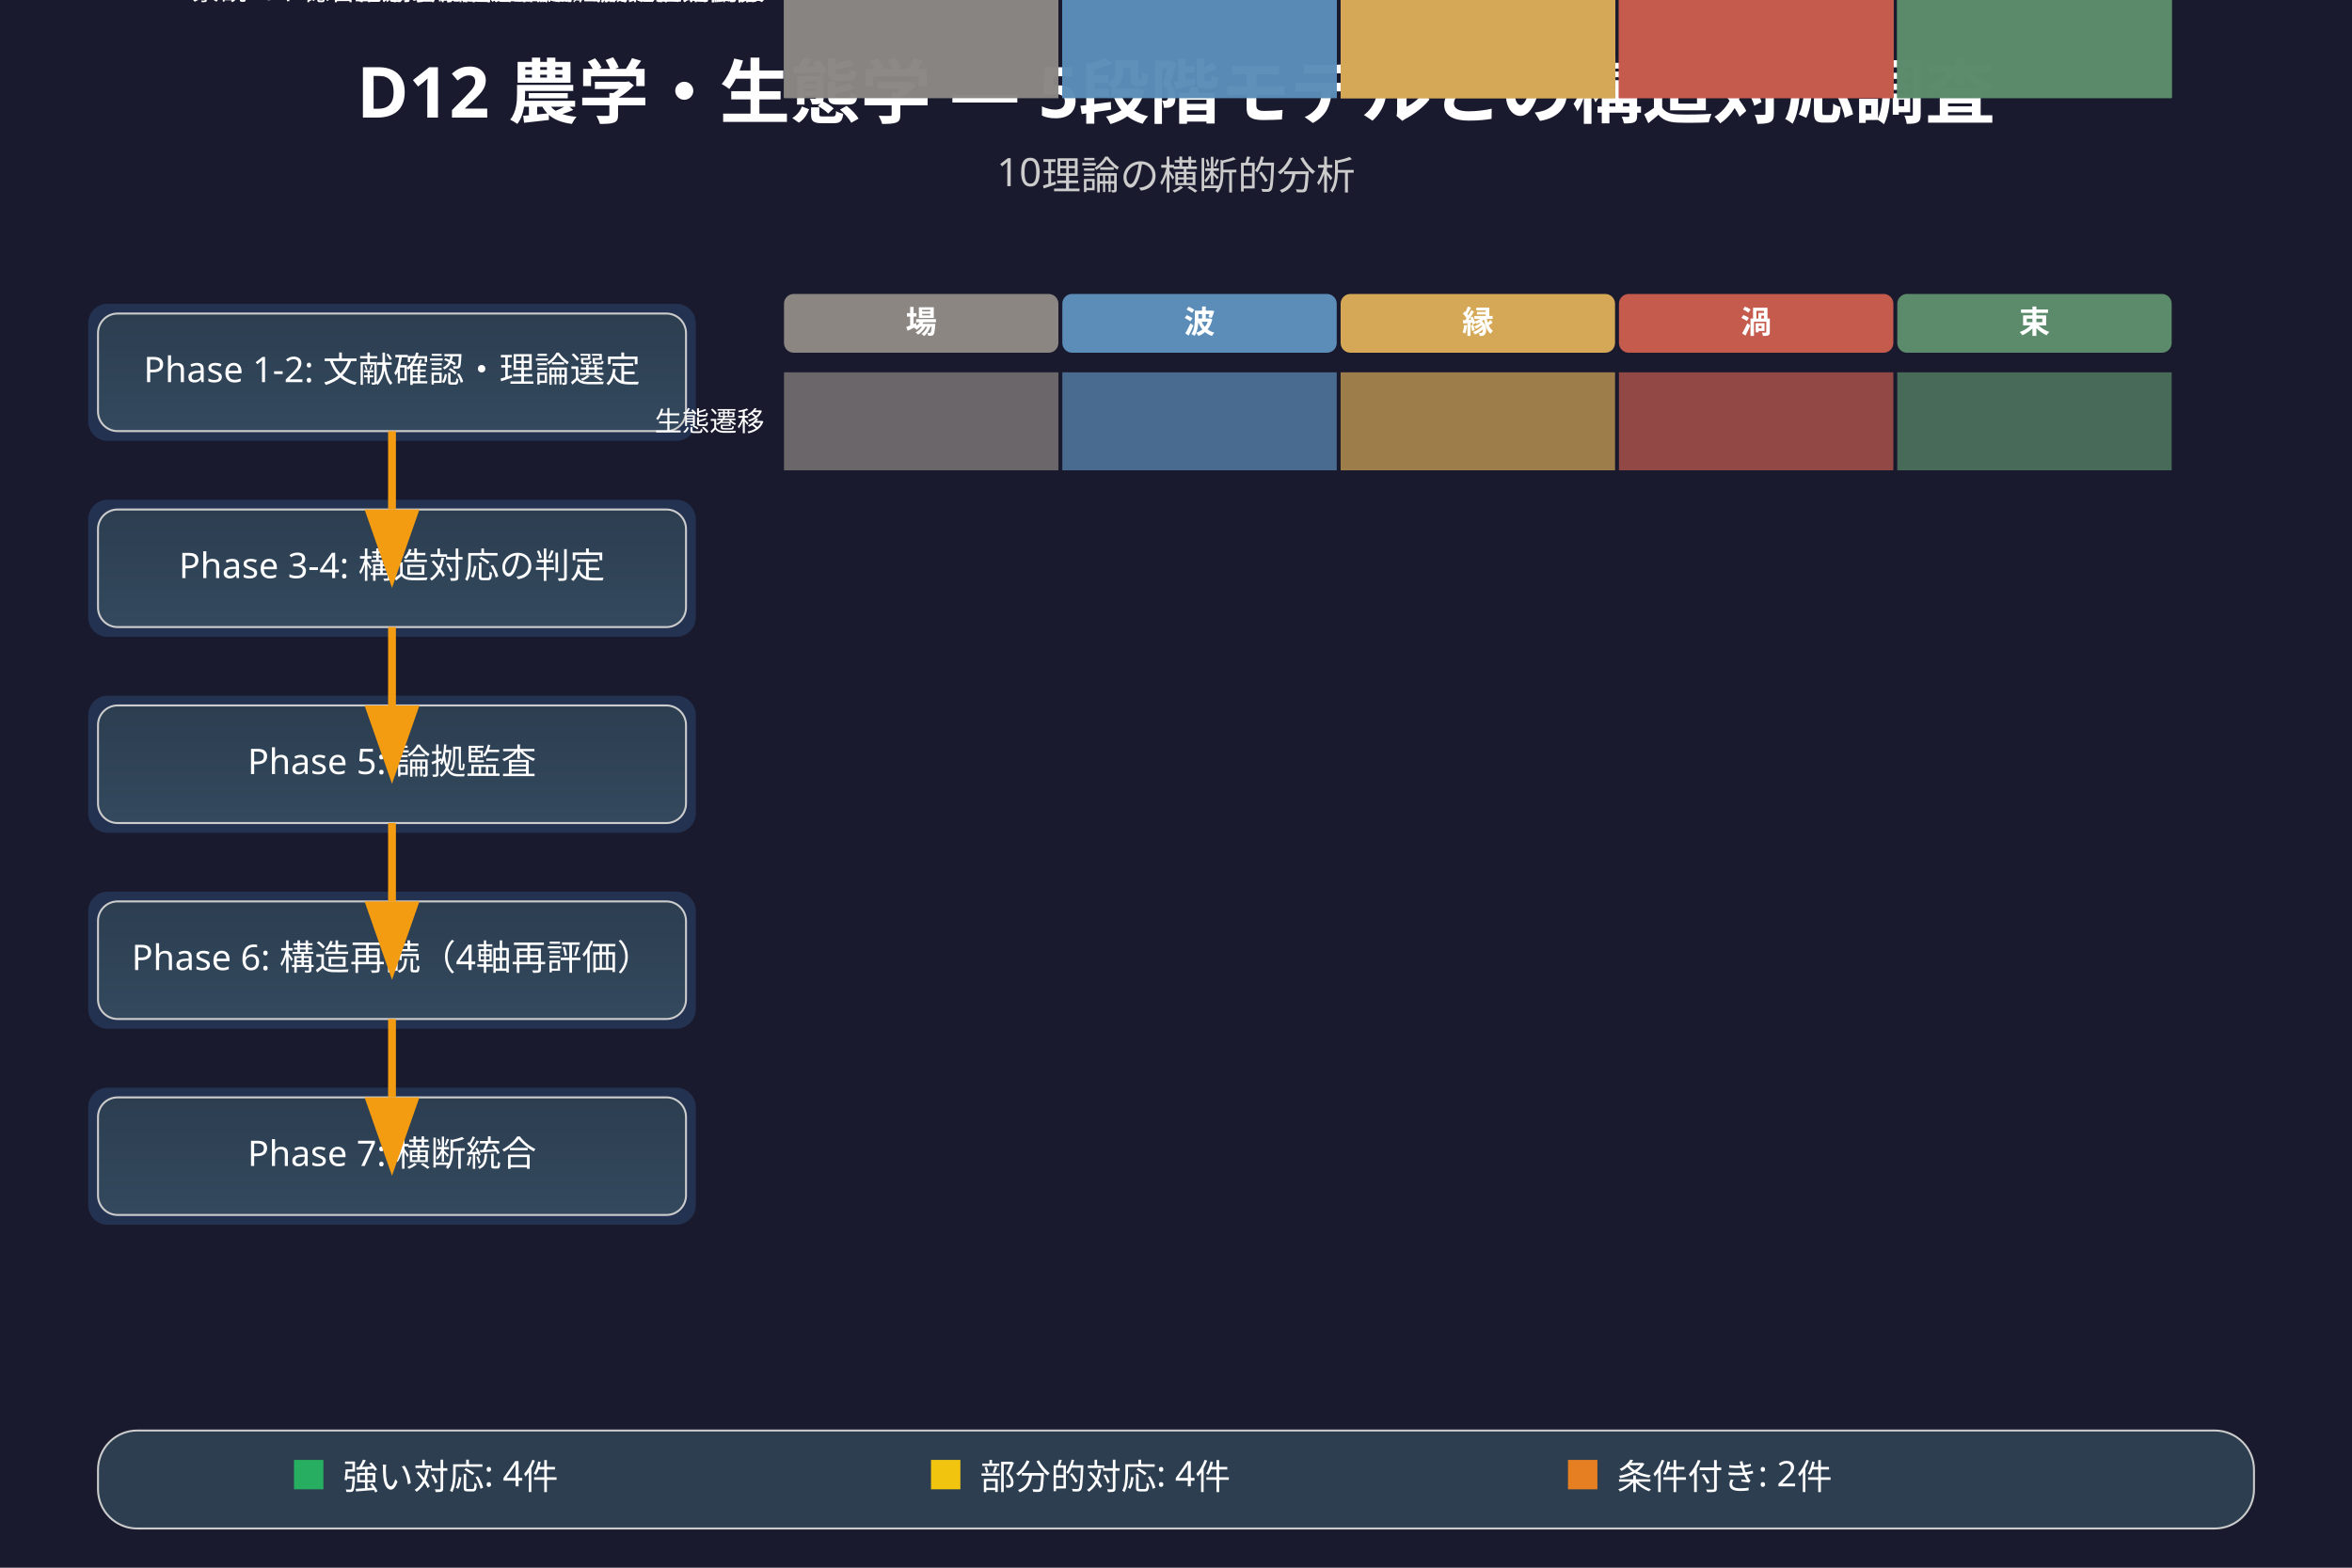
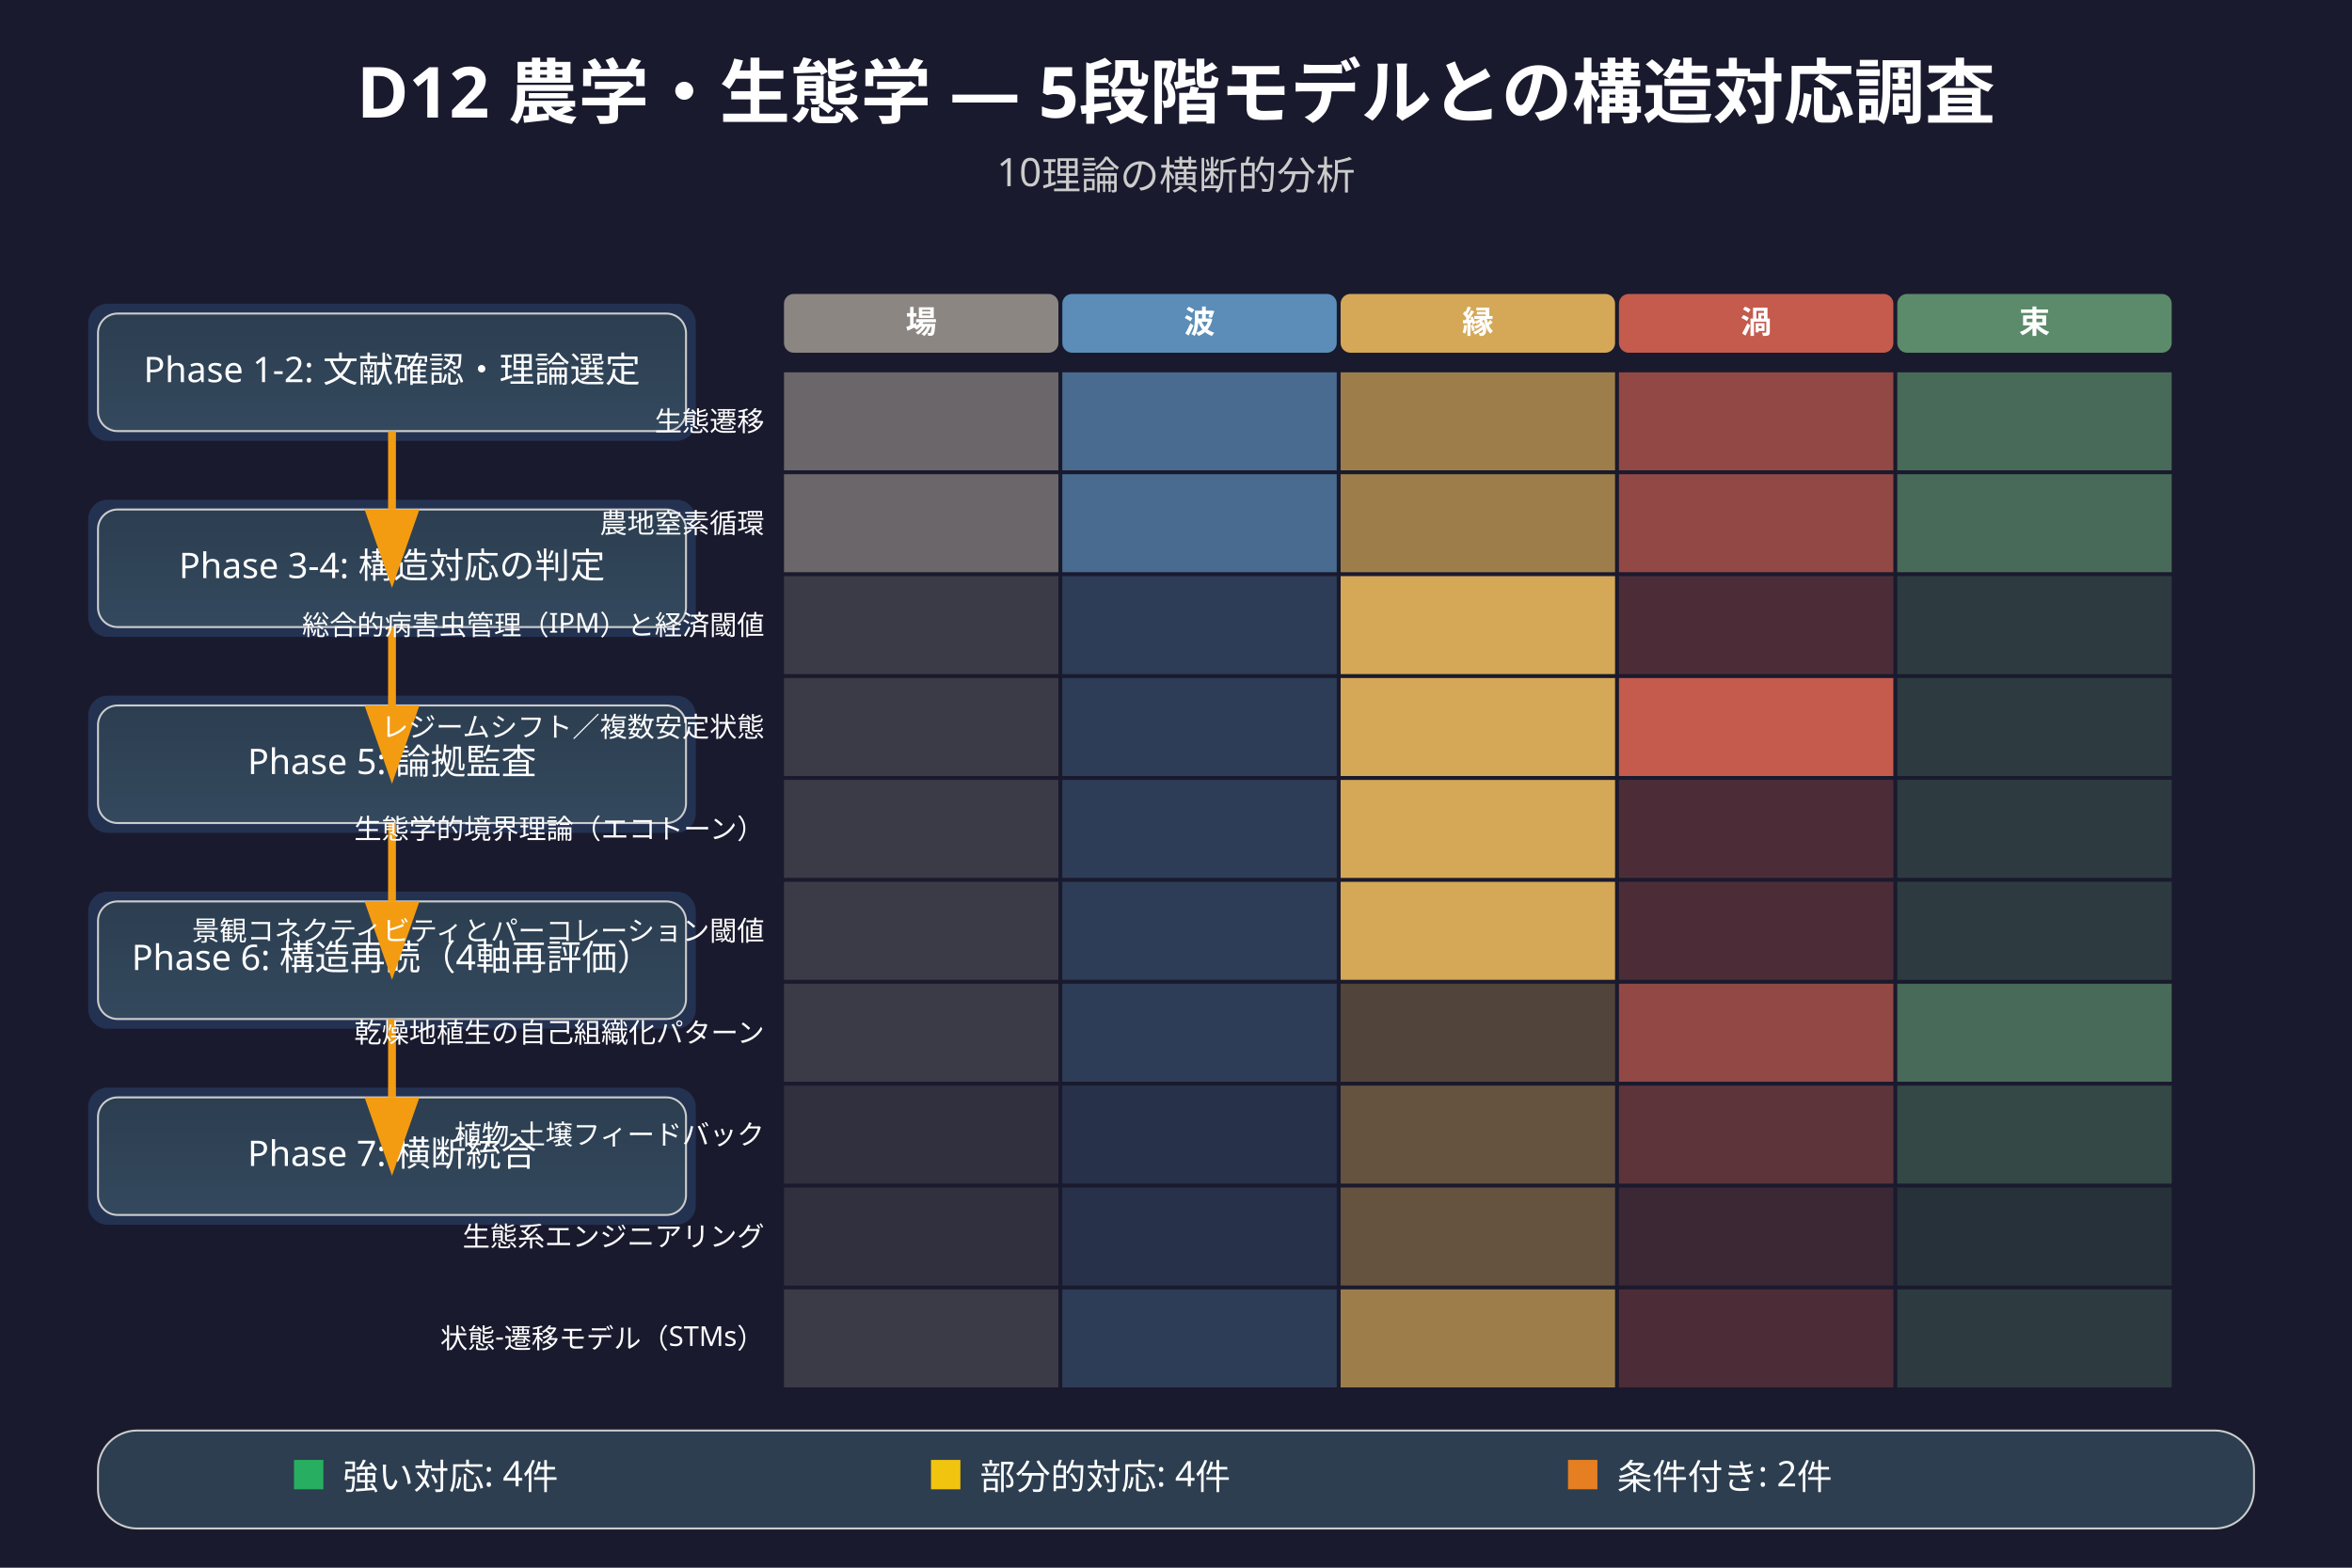
<svg xmlns="http://www.w3.org/2000/svg" viewBox="0 0 1200 800" font-family="sans-serif">
  <rect width="100%" height="100%" fill="#1a1a2e" />
  <defs>
    <linearGradient id="phaseBoxGradient" x1="0%" y1="0%" x2="0%" y2="100%">
      <stop offset="0%" stop-color="#2C3E50" />
      <stop offset="100%" stop-color="#34495E" />
    </linearGradient>
    <marker id="arrowhead" markerWidth="10" markerHeight="7" refX="0" refY="3.5" orient="auto">
      <polygon points="0 0, 10 3.5, 0 7" fill="#F39C12" />
    </marker>
  </defs>
  <text x="600" y="60" text-anchor="middle" font-size="36" fill="white" font-weight="bold">D12 農学・生態学 — 5段階モデルとの構造対応調査</text>
  <text x="600" y="95" text-anchor="middle" font-size="20" fill="#cccccc">10理論の横断的分析</text>
  <g class="methodology-flow">
    <rect x="45" y="155" width="310" height="70" rx="10" fill="#4A90E2" opacity="0.2" />
    <rect x="45" y="255" width="310" height="70" rx="10" fill="#4A90E2" opacity="0.2" />
    <rect x="45" y="355" width="310" height="70" rx="10" fill="#4A90E2" opacity="0.2" />
    <rect x="45" y="455" width="310" height="70" rx="10" fill="#4A90E2" opacity="0.2" />
    <rect x="45" y="555" width="310" height="70" rx="10" fill="#4A90E2" opacity="0.2" />
    <rect x="50" y="160" width="300" height="60" rx="10" fill="url(#phaseBoxGradient)" stroke="#cccccc" stroke-width="1" />
    <text x="200" y="195" text-anchor="middle" font-size="18" fill="white">Phase 1-2: 文献確認・理論選定</text>
    <rect x="50" y="260" width="300" height="60" rx="10" fill="url(#phaseBoxGradient)" stroke="#cccccc" stroke-width="1" />
    <text x="200" y="295" text-anchor="middle" font-size="18" fill="white">Phase 3-4: 構造対応の判定</text>
    <rect x="50" y="360" width="300" height="60" rx="10" fill="url(#phaseBoxGradient)" stroke="#cccccc" stroke-width="1" />
    <text x="200" y="395" text-anchor="middle" font-size="18" fill="white">Phase 5: 論拠監査</text>
    <rect x="50" y="460" width="300" height="60" rx="10" fill="url(#phaseBoxGradient)" stroke="#cccccc" stroke-width="1" />
    <text x="200" y="495" text-anchor="middle" font-size="18" fill="white">Phase 6: 構造再読（4軸再評価）</text>
    <rect x="50" y="560" width="300" height="60" rx="10" fill="url(#phaseBoxGradient)" stroke="#cccccc" stroke-width="1" />
    <text x="200" y="595" text-anchor="middle" font-size="18" fill="white">Phase 7: 横断統合</text>
    <path d="M 200 220 L 200 260" stroke="#F39C12" stroke-width="4" marker-end="url(#arrowhead)" />
    <path d="M 200 320 L 200 360" stroke="#F39C12" stroke-width="4" marker-end="url(#arrowhead)" />
    <path d="M 200 420 L 200 460" stroke="#F39C12" stroke-width="4" marker-end="url(#arrowhead)" />
    <path d="M 200 520 L 200 560" stroke="#F39C12" stroke-width="4" marker-end="url(#arrowhead)" />
  </g>
  <g class="heatmap">
    <rect x="400" y="150" width="140" height="30" rx="5" fill="#8B8682" />
    <text x="470" y="170" text-anchor="middle" font-size="16" fill="white" font-weight="bold">場</text>
    <rect x="542" y="150" width="140" height="30" rx="5" fill="#5B8DB8" />
    <text x="612" y="170" text-anchor="middle" font-size="16" fill="white" font-weight="bold">波</text>
    <rect x="684" y="150" width="140" height="30" rx="5" fill="#D4A857" />
    <text x="754" y="170" text-anchor="middle" font-size="16" fill="white" font-weight="bold">縁</text>
    <rect x="826" y="150" width="140" height="30" rx="5" fill="#C45B4D" />
    <text x="896" y="170" text-anchor="middle" font-size="16" fill="white" font-weight="bold">渦</text>
    <rect x="968" y="150" width="140" height="30" rx="5" fill="#5B8B6A" />
    <text x="1038" y="170" text-anchor="middle" font-size="16" fill="white" font-weight="bold">束</text>
    <g class="theory-rows">
      <text x="390" y="220" text-anchor="end" font-size="14" fill="white">生態遷移</text>
      <rect x="400" y="190" width="140" height="50" fill="#8B8682" opacity="0.7" />
      <rect x="542" y="190" width="140" height="50" fill="#5B8DB8" opacity="0.7" />
      <rect x="684" y="190" width="140" height="50" fill="#D4A857" opacity="0.7" />
      <rect x="826" y="190" width="140" height="50" fill="#C45B4D" opacity="0.7" />
      <rect x="968" y="190" width="140" height="50" fill="#5B8B6A" opacity="0.7" />
-       <text x="390" y="220 + 52" text-anchor="end" font-size="14" fill="white">農地窒素循環</text>
-       <rect x="400" y="190 + 52" width="140" height="50" fill="#8B8682" opacity="0.7" />
-       <rect x="542" y="190 + 52" width="140" height="50" fill="#5B8DB8" opacity="0.7" />
-       <rect x="684" y="190 + 52" width="140" height="50" fill="#D4A857" opacity="0.7" />
-       <rect x="826" y="190 + 52" width="140" height="50" fill="#C45B4D" opacity="0.7" />
-       <rect x="968" y="190 + 52" width="140" height="50" fill="#5B8B6A" opacity="0.7" />
-       <text x="390" y="220 + 52*2" text-anchor="end" font-size="14" fill="white">総合的病害虫管理（IPM）と経済閾値</text>
-       <rect x="400" y="190 + 52*2" width="140" height="50" fill="#8B8682" opacity="0.3" />
-       <rect x="542" y="190 + 52*2" width="140" height="50" fill="#5B8DB8" opacity="0.3" />
-       <rect x="684" y="190 + 52*2" width="140" height="50" fill="#D4A857" opacity="1.0" />
-       <rect x="826" y="190 + 52*2" width="140" height="50" fill="#C45B4D" opacity="0.3" />
-       <rect x="968" y="190 + 52*2" width="140" height="50" fill="#5B8B6A" opacity="0.3" />
-       <text x="390" y="220 + 52*3" text-anchor="end" font-size="14" fill="white">レジームシフト／複数安定状態</text>
-       <rect x="400" y="190 + 52*3" width="140" height="50" fill="#8B8682" opacity="0.3" />
-       <rect x="542" y="190 + 52*3" width="140" height="50" fill="#5B8DB8" opacity="0.3" />
-       <rect x="684" y="190 + 52*3" width="140" height="50" fill="#D4A857" opacity="1.0" />
-       <rect x="826" y="190 + 52*3" width="140" height="50" fill="#C45B4D" opacity="1.0" />
-       <rect x="968" y="190 + 52*3" width="140" height="50" fill="#5B8B6A" opacity="0.3" />
-       <text x="390" y="220 + 52*4" text-anchor="end" font-size="14" fill="white">生態学的境界理論（エコトーン）</text>
-       <rect x="400" y="190 + 52*4" width="140" height="50" fill="#8B8682" opacity="0.3" />
-       <rect x="542" y="190 + 52*4" width="140" height="50" fill="#5B8DB8" opacity="0.3" />
-       <rect x="684" y="190 + 52*4" width="140" height="50" fill="#D4A857" opacity="1.0" />
-       <rect x="826" y="190 + 52*4" width="140" height="50" fill="#C45B4D" opacity="0.3" />
-       <rect x="968" y="190 + 52*4" width="140" height="50" fill="#5B8B6A" opacity="0.3" />
-       <text x="390" y="220 + 52*5" text-anchor="end" font-size="14" fill="white">景観コネクティビティとパーコレーション閾値</text>
-       <rect x="400" y="190 + 52*5" width="140" height="50" fill="#8B8682" opacity="0.3" />
-       <rect x="542" y="190 + 52*5" width="140" height="50" fill="#5B8DB8" opacity="0.3" />
-       <rect x="684" y="190 + 52*5" width="140" height="50" fill="#D4A857" opacity="1.0" />
-       <rect x="826" y="190 + 52*5" width="140" height="50" fill="#C45B4D" opacity="0.3" />
-       <rect x="968" y="190 + 52*5" width="140" height="50" fill="#5B8B6A" opacity="0.3" />
-       <text x="390" y="220 + 52*6" text-anchor="end" font-size="14" fill="white">乾燥地植生の自己組織化パターン</text>
-       <rect x="400" y="190 + 52*6" width="140" height="50" fill="#8B8682" opacity="0.3" />
-       <rect x="542" y="190 + 52*6" width="140" height="50" fill="#5B8DB8" opacity="0.3" />
-       <rect x="684" y="190 + 52*6" width="140" height="50" fill="#D4A857" opacity="0.3" />
-       <rect x="826" y="190 + 52*6" width="140" height="50" fill="#C45B4D" opacity="0.7" />
-       <rect x="968" y="190 + 52*6" width="140" height="50" fill="#5B8B6A" opacity="0.7" />
-       <text x="390" y="220 + 52*7" text-anchor="end" font-size="14" fill="white">植物-土壌フィードバック</text>
-       <rect x="400" y="190 + 52*7" width="140" height="50" fill="#8B8682" opacity="0.2" />
-       <rect x="542" y="190 + 52*7" width="140" height="50" fill="#5B8DB8" opacity="0.2" />
-       <rect x="684" y="190 + 52*7" width="140" height="50" fill="#D4A857" opacity="0.4" />
-       <rect x="826" y="190 + 52*7" width="140" height="50" fill="#C45B4D" opacity="0.4" />
-       <rect x="968" y="190 + 52*7" width="140" height="50" fill="#5B8B6A" opacity="0.4" />
-       <text x="390" y="220 + 52*8" text-anchor="end" font-size="14" fill="white">生態系エンジニアリング</text>
-       <rect x="400" y="190 + 52*8" width="140" height="50" fill="#8B8682" opacity="0.2" />
-       <rect x="542" y="190 + 52*8" width="140" height="50" fill="#5B8DB8" opacity="0.2" />
-       <rect x="684" y="190 + 52*8" width="140" height="50" fill="#D4A857" opacity="0.4" />
-       <rect x="826" y="190 + 52*8" width="140" height="50" fill="#C45B4D" opacity="0.2" />
-       <rect x="968" y="190 + 52*8" width="140" height="50" fill="#5B8B6A" opacity="0.2" />
-       <text x="390" y="220 + 52*9" text-anchor="end" font-size="14" fill="white">状態-遷移モデル（STMs）</text>
-       <rect x="400" y="190 + 52*9" width="140" height="50" fill="#8B8682" opacity="0.3" />
-       <rect x="542" y="190 + 52*9" width="140" height="50" fill="#5B8DB8" opacity="0.3" />
-       <rect x="684" y="190 + 52*9" width="140" height="50" fill="#D4A857" opacity="0.7" />
-       <rect x="826" y="190 + 52*9" width="140" height="50" fill="#C45B4D" opacity="0.3" />
-       <rect x="968" y="190 + 52*9" width="140" height="50" fill="#5B8B6A" opacity="0.3" />
+       <text x="390" y="272" text-anchor="end" font-size="14" fill="white">農地窒素循環</text>
+       <rect x="400" y="242" width="140" height="50" fill="#8B8682" opacity="0.7" />
+       <rect x="542" y="242" width="140" height="50" fill="#5B8DB8" opacity="0.7" />
+       <rect x="684" y="242" width="140" height="50" fill="#D4A857" opacity="0.7" />
+       <rect x="826" y="242" width="140" height="50" fill="#C45B4D" opacity="0.7" />
+       <rect x="968" y="242" width="140" height="50" fill="#5B8B6A" opacity="0.7" />
+       <text x="390" y="324" text-anchor="end" font-size="14" fill="white">総合的病害虫管理（IPM）と経済閾値</text>
+       <rect x="400" y="294" width="140" height="50" fill="#8B8682" opacity="0.3" />
+       <rect x="542" y="294" width="140" height="50" fill="#5B8DB8" opacity="0.3" />
+       <rect x="684" y="294" width="140" height="50" fill="#D4A857" opacity="1.0" />
+       <rect x="826" y="294" width="140" height="50" fill="#C45B4D" opacity="0.3" />
+       <rect x="968" y="294" width="140" height="50" fill="#5B8B6A" opacity="0.3" />
+       <text x="390" y="376" text-anchor="end" font-size="14" fill="white">レジームシフト／複数安定状態</text>
+       <rect x="400" y="346" width="140" height="50" fill="#8B8682" opacity="0.3" />
+       <rect x="542" y="346" width="140" height="50" fill="#5B8DB8" opacity="0.3" />
+       <rect x="684" y="346" width="140" height="50" fill="#D4A857" opacity="1.0" />
+       <rect x="826" y="346" width="140" height="50" fill="#C45B4D" opacity="1.0" />
+       <rect x="968" y="346" width="140" height="50" fill="#5B8B6A" opacity="0.3" />
+       <text x="390" y="428" text-anchor="end" font-size="14" fill="white">生態学的境界理論（エコトーン）</text>
+       <rect x="400" y="398" width="140" height="50" fill="#8B8682" opacity="0.3" />
+       <rect x="542" y="398" width="140" height="50" fill="#5B8DB8" opacity="0.3" />
+       <rect x="684" y="398" width="140" height="50" fill="#D4A857" opacity="1.0" />
+       <rect x="826" y="398" width="140" height="50" fill="#C45B4D" opacity="0.3" />
+       <rect x="968" y="398" width="140" height="50" fill="#5B8B6A" opacity="0.3" />
+       <text x="390" y="480" text-anchor="end" font-size="14" fill="white">景観コネクティビティとパーコレーション閾値</text>
+       <rect x="400" y="450" width="140" height="50" fill="#8B8682" opacity="0.3" />
+       <rect x="542" y="450" width="140" height="50" fill="#5B8DB8" opacity="0.3" />
+       <rect x="684" y="450" width="140" height="50" fill="#D4A857" opacity="1.0" />
+       <rect x="826" y="450" width="140" height="50" fill="#C45B4D" opacity="0.3" />
+       <rect x="968" y="450" width="140" height="50" fill="#5B8B6A" opacity="0.3" />
+       <text x="390" y="532" text-anchor="end" font-size="14" fill="white">乾燥地植生の自己組織化パターン</text>
+       <rect x="400" y="502" width="140" height="50" fill="#8B8682" opacity="0.3" />
+       <rect x="542" y="502" width="140" height="50" fill="#5B8DB8" opacity="0.3" />
+       <rect x="684" y="502" width="140" height="50" fill="#D4A857" opacity="0.3" />
+       <rect x="826" y="502" width="140" height="50" fill="#C45B4D" opacity="0.7" />
+       <rect x="968" y="502" width="140" height="50" fill="#5B8B6A" opacity="0.7" />
+       <text x="390" y="584" text-anchor="end" font-size="14" fill="white">植物-土壌フィードバック</text>
+       <rect x="400" y="554" width="140" height="50" fill="#8B8682" opacity="0.2" />
+       <rect x="542" y="554" width="140" height="50" fill="#5B8DB8" opacity="0.2" />
+       <rect x="684" y="554" width="140" height="50" fill="#D4A857" opacity="0.4" />
+       <rect x="826" y="554" width="140" height="50" fill="#C45B4D" opacity="0.4" />
+       <rect x="968" y="554" width="140" height="50" fill="#5B8B6A" opacity="0.4" />
+       <text x="390" y="636" text-anchor="end" font-size="14" fill="white">生態系エンジニアリング</text>
+       <rect x="400" y="606" width="140" height="50" fill="#8B8682" opacity="0.2" />
+       <rect x="542" y="606" width="140" height="50" fill="#5B8DB8" opacity="0.2" />
+       <rect x="684" y="606" width="140" height="50" fill="#D4A857" opacity="0.4" />
+       <rect x="826" y="606" width="140" height="50" fill="#C45B4D" opacity="0.2" />
+       <rect x="968" y="606" width="140" height="50" fill="#5B8B6A" opacity="0.2" />
+       <text x="390" y="688" text-anchor="end" font-size="14" fill="white">状態-遷移モデル（STMs）</text>
+       <rect x="400" y="658" width="140" height="50" fill="#8B8682" opacity="0.3" />
+       <rect x="542" y="658" width="140" height="50" fill="#5B8DB8" opacity="0.3" />
+       <rect x="684" y="658" width="140" height="50" fill="#D4A857" opacity="0.7" />
+       <rect x="826" y="658" width="140" height="50" fill="#C45B4D" opacity="0.3" />
+       <rect x="968" y="658" width="140" height="50" fill="#5B8B6A" opacity="0.3" />
    </g>
  </g>
  <rect x="50" y="730" width="1100" height="50" rx="20" fill="#2C3E50" stroke="#cccccc" stroke-width="1" />
  <g class="summary">
    <rect x="150" y="745" width="15" height="15" fill="#27AE60" />
    <text x="175" y="760" text-anchor="start" font-size="18" fill="white">強い対応: 4件</text>
    <rect x="475" y="745" width="15" height="15" fill="#F1C40F" />
    <text x="500" y="760" text-anchor="start" font-size="18" fill="white">部分的対応: 4件</text>
    <rect x="800" y="745" width="15" height="15" fill="#E67E22" />
    <text x="825" y="760" text-anchor="start" font-size="18" fill="white">条件付き: 2件</text>
  </g>
</svg>
